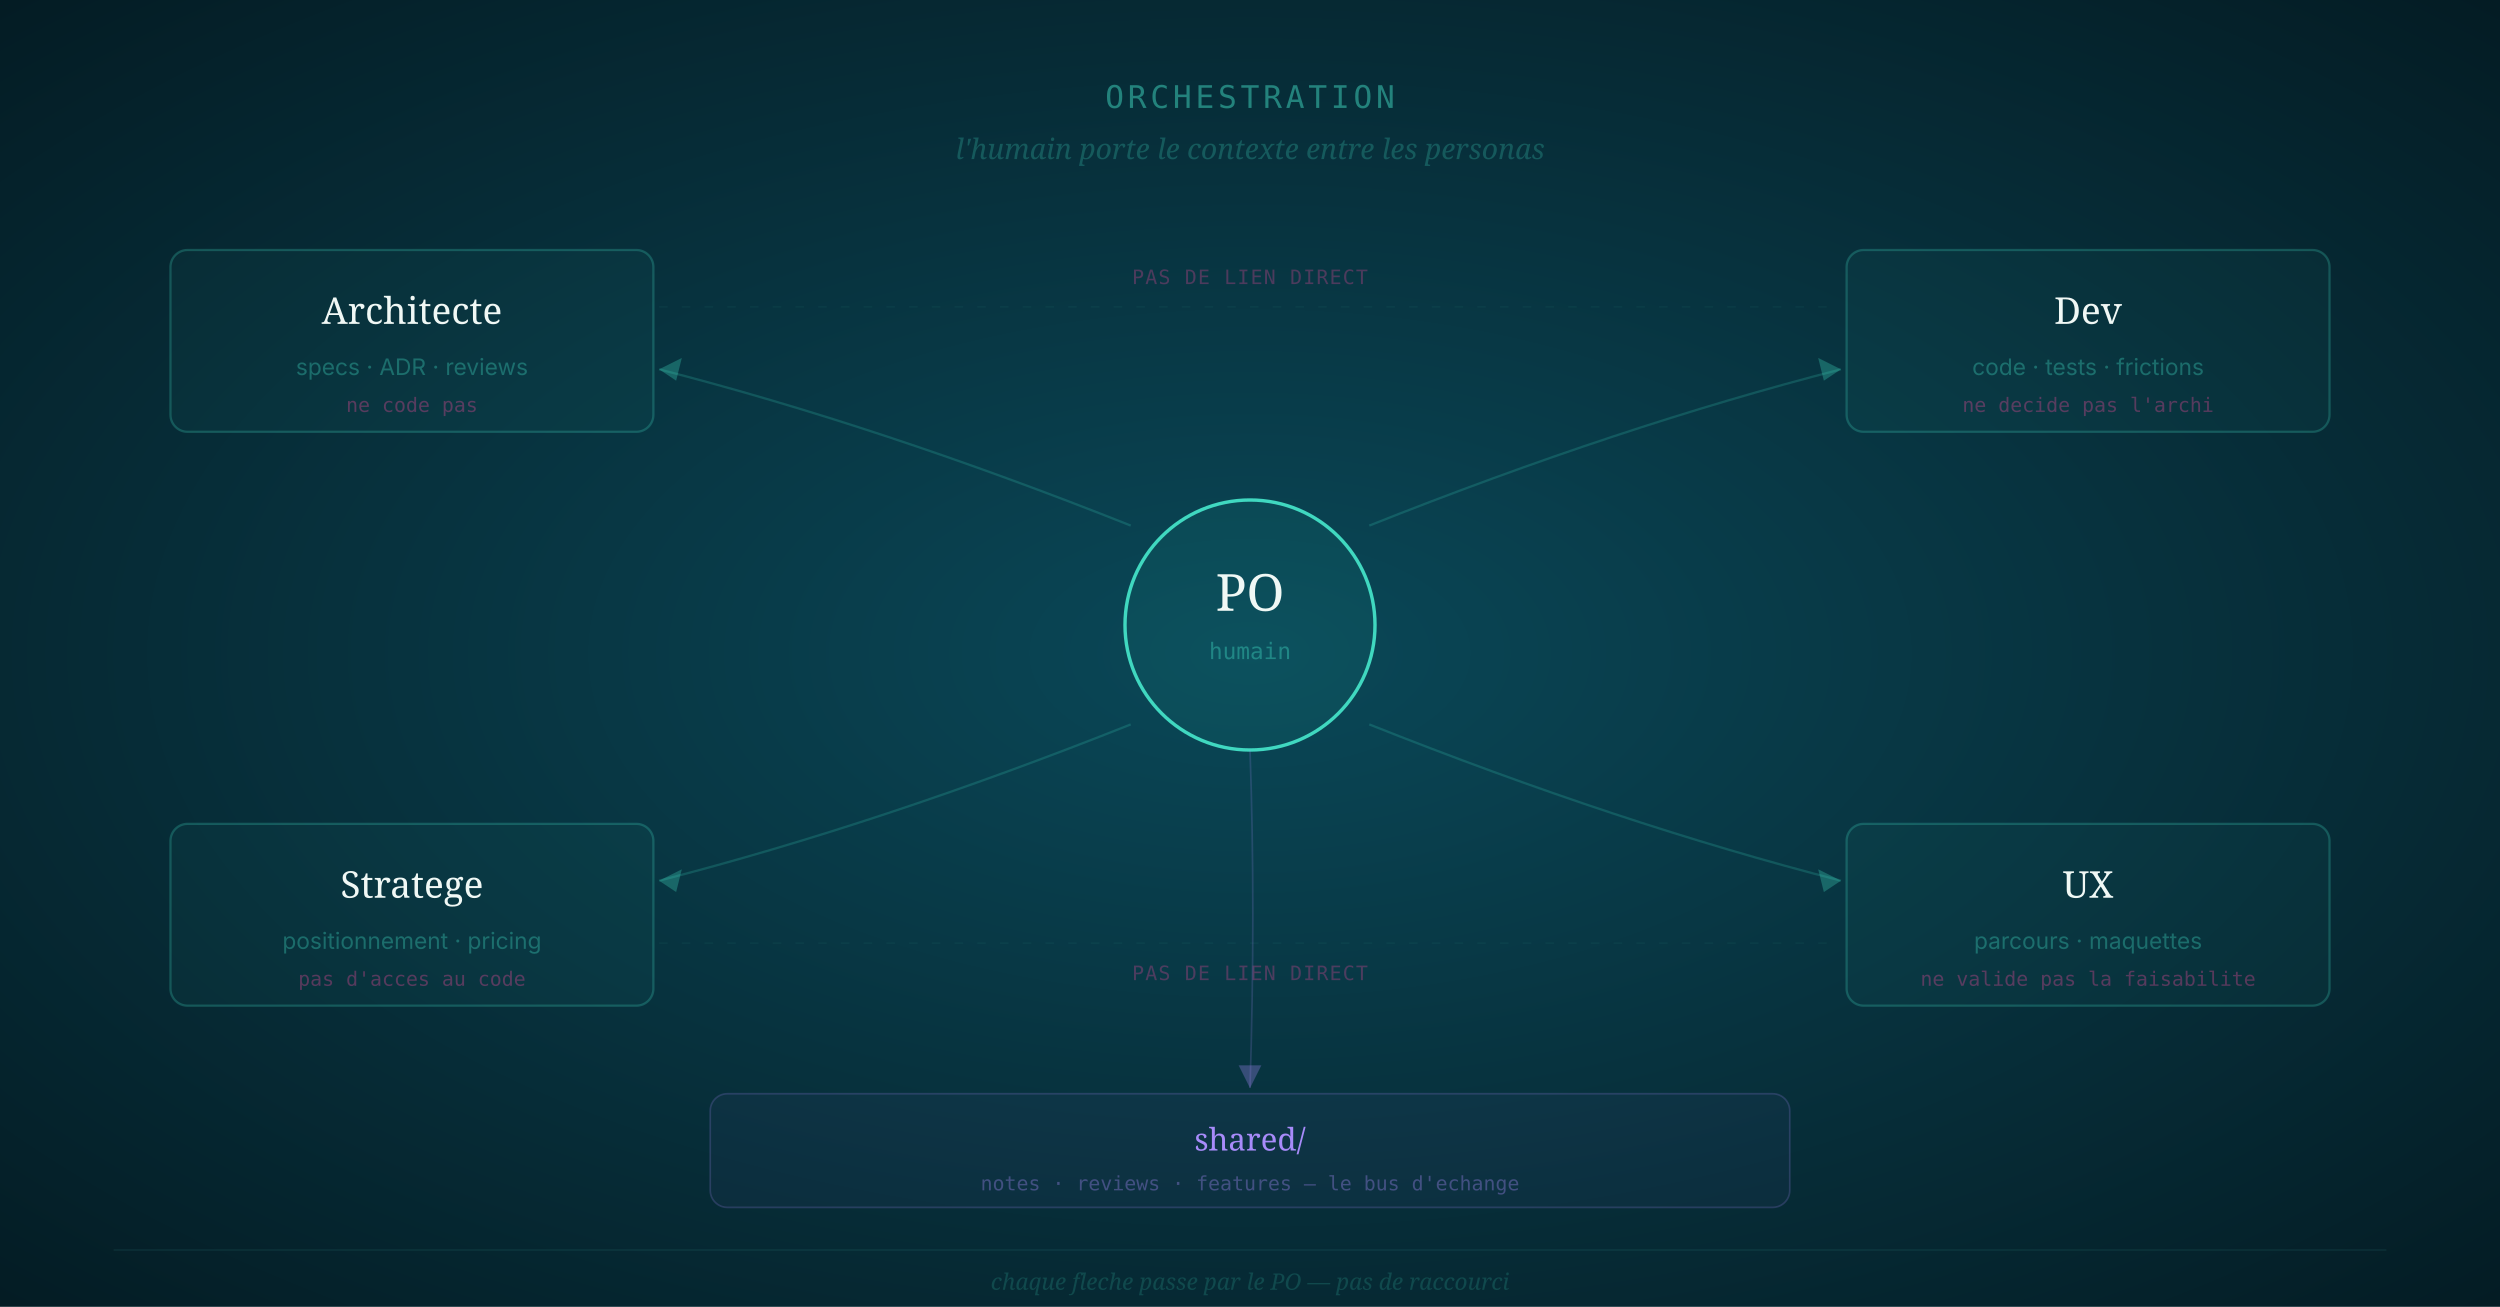
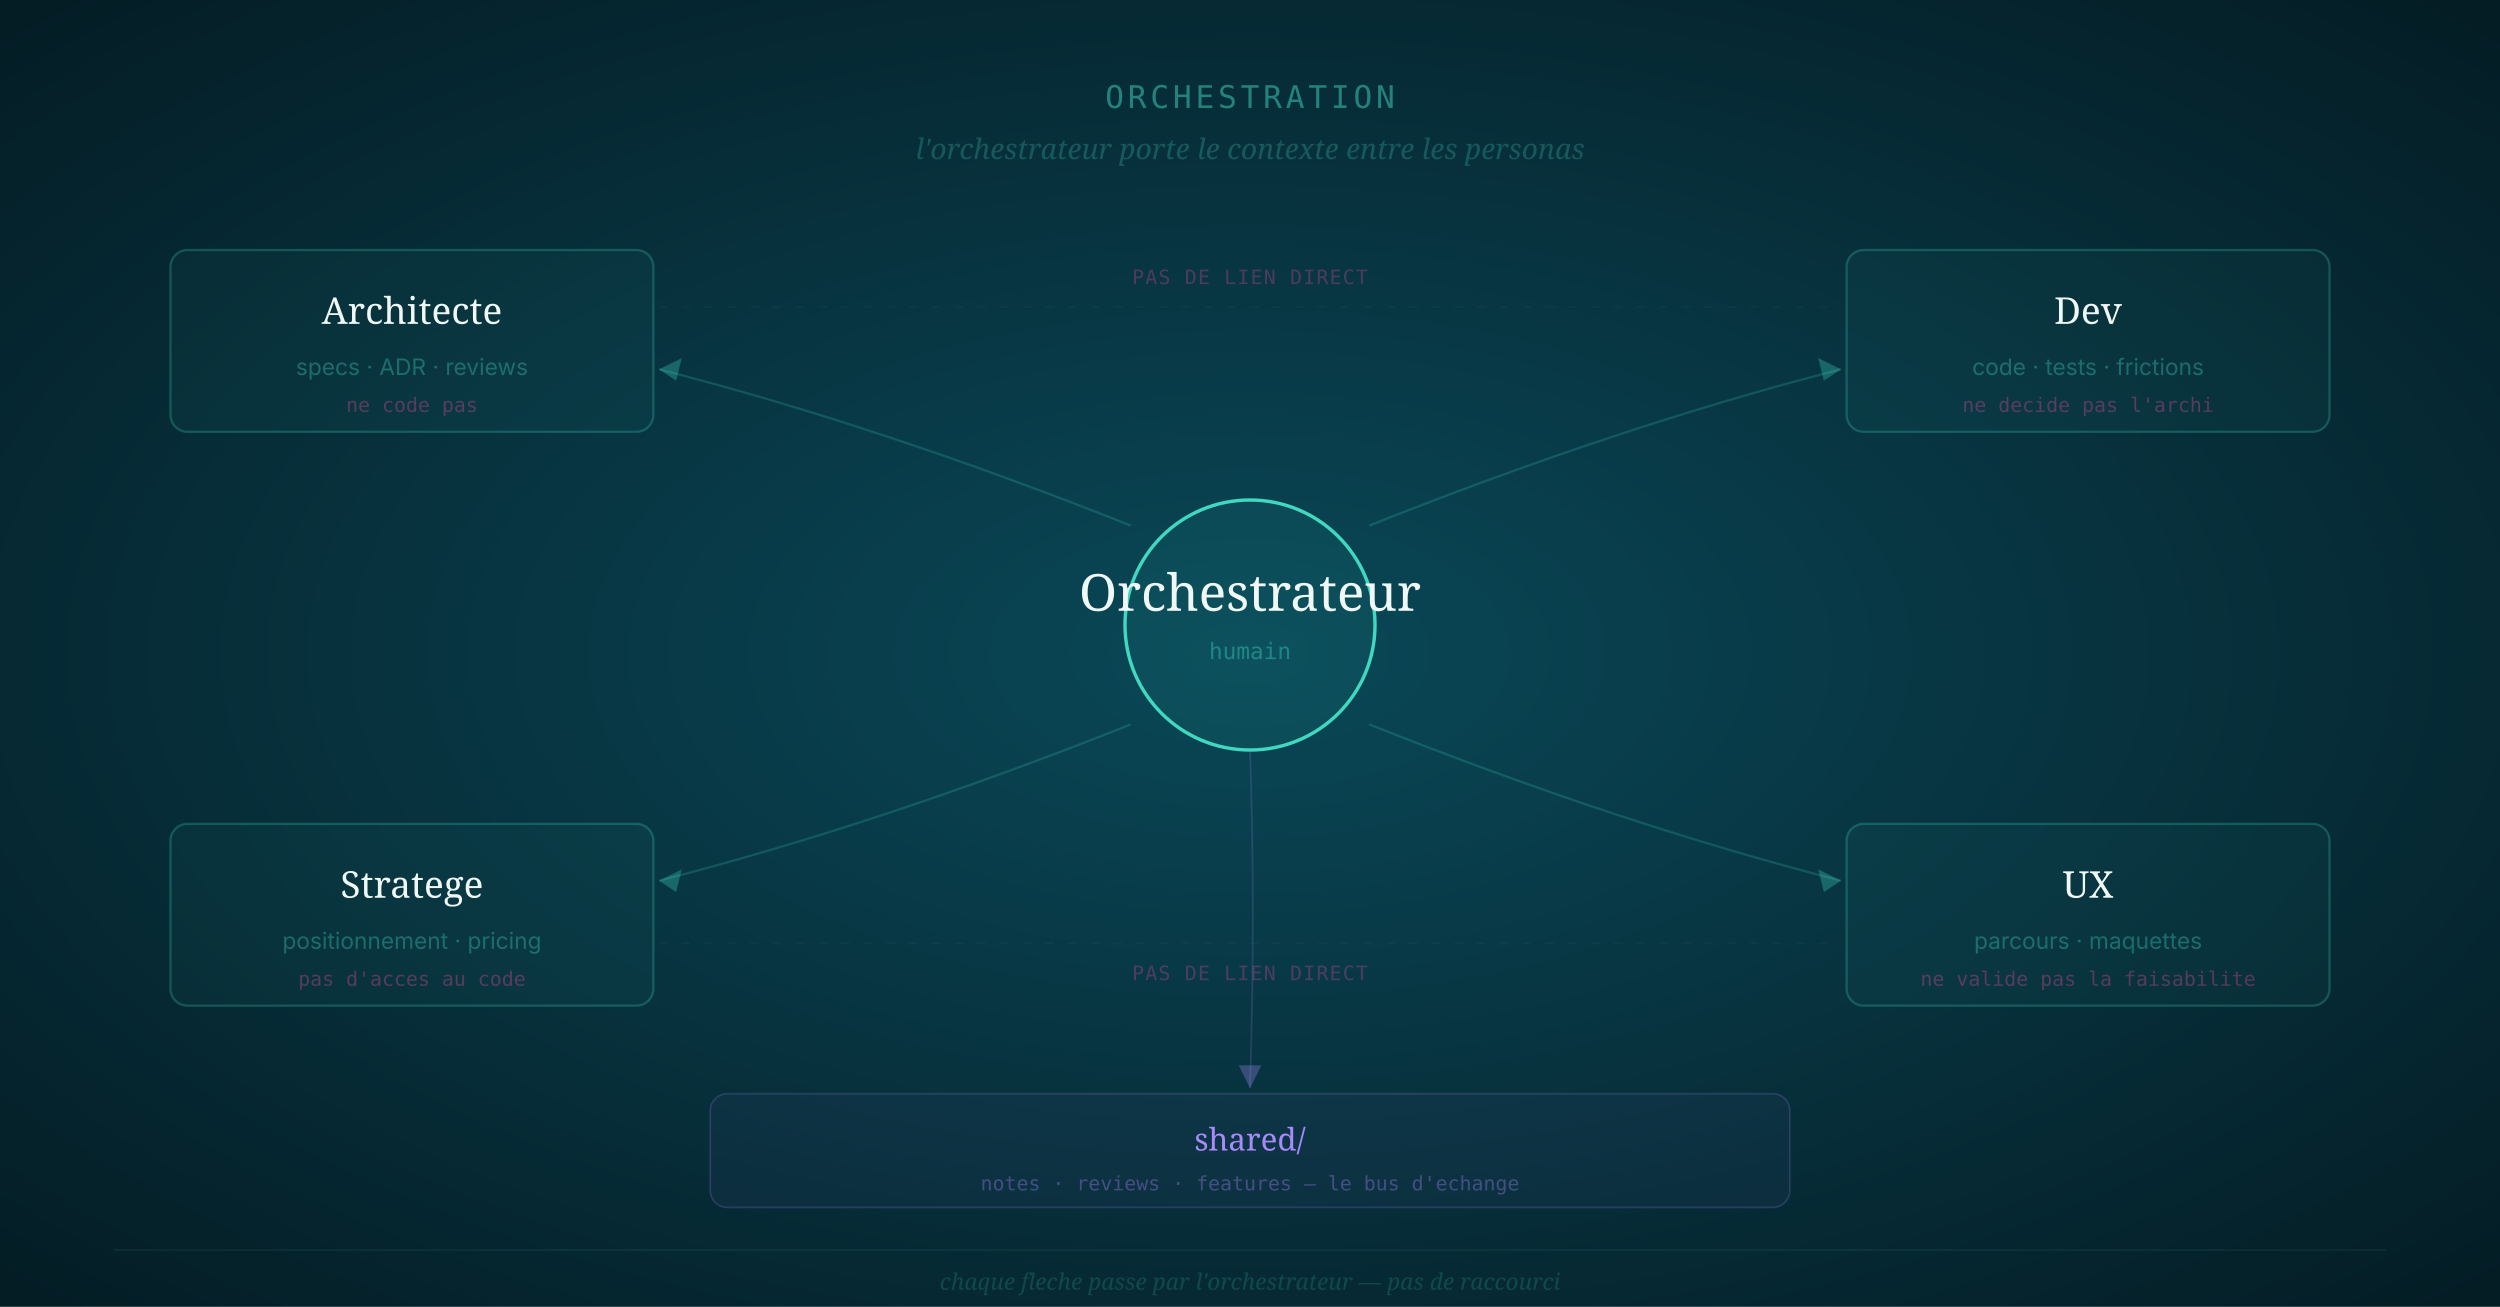
<svg xmlns="http://www.w3.org/2000/svg" viewBox="0 0 880 460" width="880" height="460">
  <defs>
    <radialGradient id="bg" cx="50%" cy="50%" r="70%">
      <stop offset="0%" stop-color="#0a4858" />
      <stop offset="100%" stop-color="#041c24" />
    </radialGradient>
  </defs>
  <rect width="880" height="460" fill="url(#bg)" />
  <text x="440" y="38" text-anchor="middle" font-family="'IBM Plex Mono', monospace" font-size="11" fill="rgba(64,216,192,0.5)" letter-spacing="0.12em">ORCHESTRATION</text>
-   <text x="440" y="56" text-anchor="middle" font-family="Georgia, serif" font-size="10" fill="rgba(64,216,192,0.25)" font-style="italic">l'humain porte le contexte entre les personas</text>
+   <text x="440" y="56" text-anchor="middle" font-family="Georgia, serif" font-size="10" fill="rgba(64,216,192,0.25)" font-style="italic">l'orchestrateur porte le contexte entre les personas</text>
  <circle cx="440" cy="220" r="44" fill="rgba(64,216,192,0.06)" stroke="#40d8c0" stroke-width="1.2" />
-   <text x="440" y="215" text-anchor="middle" font-family="Georgia, serif" font-size="18" fill="#f0f8f5" font-weight="300">PO</text>
+   <text x="440" y="215" text-anchor="middle" font-family="Georgia, serif" font-size="18" fill="#f0f8f5" font-weight="300">Orchestrateur</text>
  <text x="440" y="232" text-anchor="middle" font-family="'IBM Plex Mono', monospace" font-size="8" fill="rgba(64,216,192,0.4)">humain</text>
  <rect x="60" y="88" width="170" height="64" rx="6" fill="rgba(64,216,192,0.04)" stroke="rgba(64,216,192,0.25)" stroke-width="0.8" />
  <text x="145" y="114" text-anchor="middle" font-family="Georgia, serif" font-size="13" fill="#f0f8f5" font-weight="300">Architecte</text>
  <text x="145" y="132" text-anchor="middle" font-family="Inter, system-ui, sans-serif" font-size="8" fill="rgba(64,216,192,0.35)">specs · ADR · reviews</text>
  <text x="145" y="145" text-anchor="middle" font-family="'IBM Plex Mono', monospace" font-size="7" fill="rgba(236,72,153,0.35)">ne code pas</text>
  <rect x="650" y="88" width="170" height="64" rx="6" fill="rgba(64,216,192,0.04)" stroke="rgba(64,216,192,0.25)" stroke-width="0.8" />
  <text x="735" y="114" text-anchor="middle" font-family="Georgia, serif" font-size="13" fill="#f0f8f5" font-weight="300">Dev</text>
  <text x="735" y="132" text-anchor="middle" font-family="Inter, system-ui, sans-serif" font-size="8" fill="rgba(64,216,192,0.35)">code · tests · frictions</text>
  <text x="735" y="145" text-anchor="middle" font-family="'IBM Plex Mono', monospace" font-size="7" fill="rgba(236,72,153,0.35)">ne decide pas l'archi</text>
  <rect x="60" y="290" width="170" height="64" rx="6" fill="rgba(64,216,192,0.04)" stroke="rgba(64,216,192,0.25)" stroke-width="0.8" />
  <text x="145" y="316" text-anchor="middle" font-family="Georgia, serif" font-size="13" fill="#f0f8f5" font-weight="300">Stratege</text>
  <text x="145" y="334" text-anchor="middle" font-family="Inter, system-ui, sans-serif" font-size="8" fill="rgba(64,216,192,0.35)">positionnement · pricing</text>
  <text x="145" y="347" text-anchor="middle" font-family="'IBM Plex Mono', monospace" font-size="7" fill="rgba(236,72,153,0.35)">pas d'acces au code</text>
  <rect x="650" y="290" width="170" height="64" rx="6" fill="rgba(64,216,192,0.04)" stroke="rgba(64,216,192,0.25)" stroke-width="0.8" />
  <text x="735" y="316" text-anchor="middle" font-family="Georgia, serif" font-size="13" fill="#f0f8f5" font-weight="300">UX</text>
  <text x="735" y="334" text-anchor="middle" font-family="Inter, system-ui, sans-serif" font-size="8" fill="rgba(64,216,192,0.35)">parcours · maquettes</text>
  <text x="735" y="347" text-anchor="middle" font-family="'IBM Plex Mono', monospace" font-size="7" fill="rgba(236,72,153,0.35)">ne valide pas la faisabilite</text>
  <path d="M 398,185 Q 310,150 232,130" fill="none" stroke="rgba(64,216,192,0.2)" stroke-width="0.8" />
  <polygon points="232,130 240,126 238,134" fill="rgba(64,216,192,0.3)" />
  <path d="M 482,185 Q 570,150 648,130" fill="none" stroke="rgba(64,216,192,0.2)" stroke-width="0.8" />
  <polygon points="648,130 642,134 640,126" fill="rgba(64,216,192,0.3)" />
  <path d="M 398,255 Q 310,290 232,310" fill="none" stroke="rgba(64,216,192,0.2)" stroke-width="0.8" />
  <polygon points="232,310 240,306 238,314" fill="rgba(64,216,192,0.3)" />
  <path d="M 482,255 Q 570,290 648,310" fill="none" stroke="rgba(64,216,192,0.2)" stroke-width="0.8" />
  <polygon points="648,310 642,314 640,306" fill="rgba(64,216,192,0.3)" />
  <line x1="232" y1="108" x2="648" y2="108" stroke="rgba(64,180,160,0.06)" stroke-width="0.6" stroke-dasharray="3,5" />
  <text x="440" y="100" text-anchor="middle" font-family="'IBM Plex Mono', monospace" font-size="7" fill="rgba(236,72,153,0.3)" letter-spacing="0.06em">PAS DE LIEN DIRECT</text>
  <line x1="232" y1="332" x2="648" y2="332" stroke="rgba(64,180,160,0.06)" stroke-width="0.6" stroke-dasharray="3,5" />
  <text x="440" y="345" text-anchor="middle" font-family="'IBM Plex Mono', monospace" font-size="7" fill="rgba(236,72,153,0.3)" letter-spacing="0.06em">PAS DE LIEN DIRECT</text>
  <rect x="250" y="385" width="380" height="40" rx="6" fill="rgba(167,139,250,0.04)" stroke="rgba(167,139,250,0.2)" stroke-width="0.6" />
  <text x="440" y="405" text-anchor="middle" font-family="Georgia, serif" font-size="11" fill="#a78bfa" font-weight="300">shared/</text>
  <text x="440" y="419" text-anchor="middle" font-family="'IBM Plex Mono', monospace" font-size="7" fill="rgba(167,139,250,0.35)">notes · reviews · features — le bus d'echange</text>
  <path d="M 440,264 Q 442,320 440,383" fill="none" stroke="rgba(167,139,250,0.18)" stroke-width="0.6" />
  <polygon points="440,383 436,375 444,375" fill="rgba(167,139,250,0.3)" />
  <line x1="40" y1="440" x2="840" y2="440" stroke="rgba(64,180,160,0.12)" stroke-width="0.5" />
-   <text x="440" y="454" text-anchor="middle" font-family="Georgia, serif" font-size="8" fill="rgba(64,216,192,0.18)" font-style="italic">chaque fleche passe par le PO — pas de raccourci</text>
+   <text x="440" y="454" text-anchor="middle" font-family="Georgia, serif" font-size="8" fill="rgba(64,216,192,0.18)" font-style="italic">chaque fleche passe par l'orchestrateur — pas de raccourci</text>
</svg>
